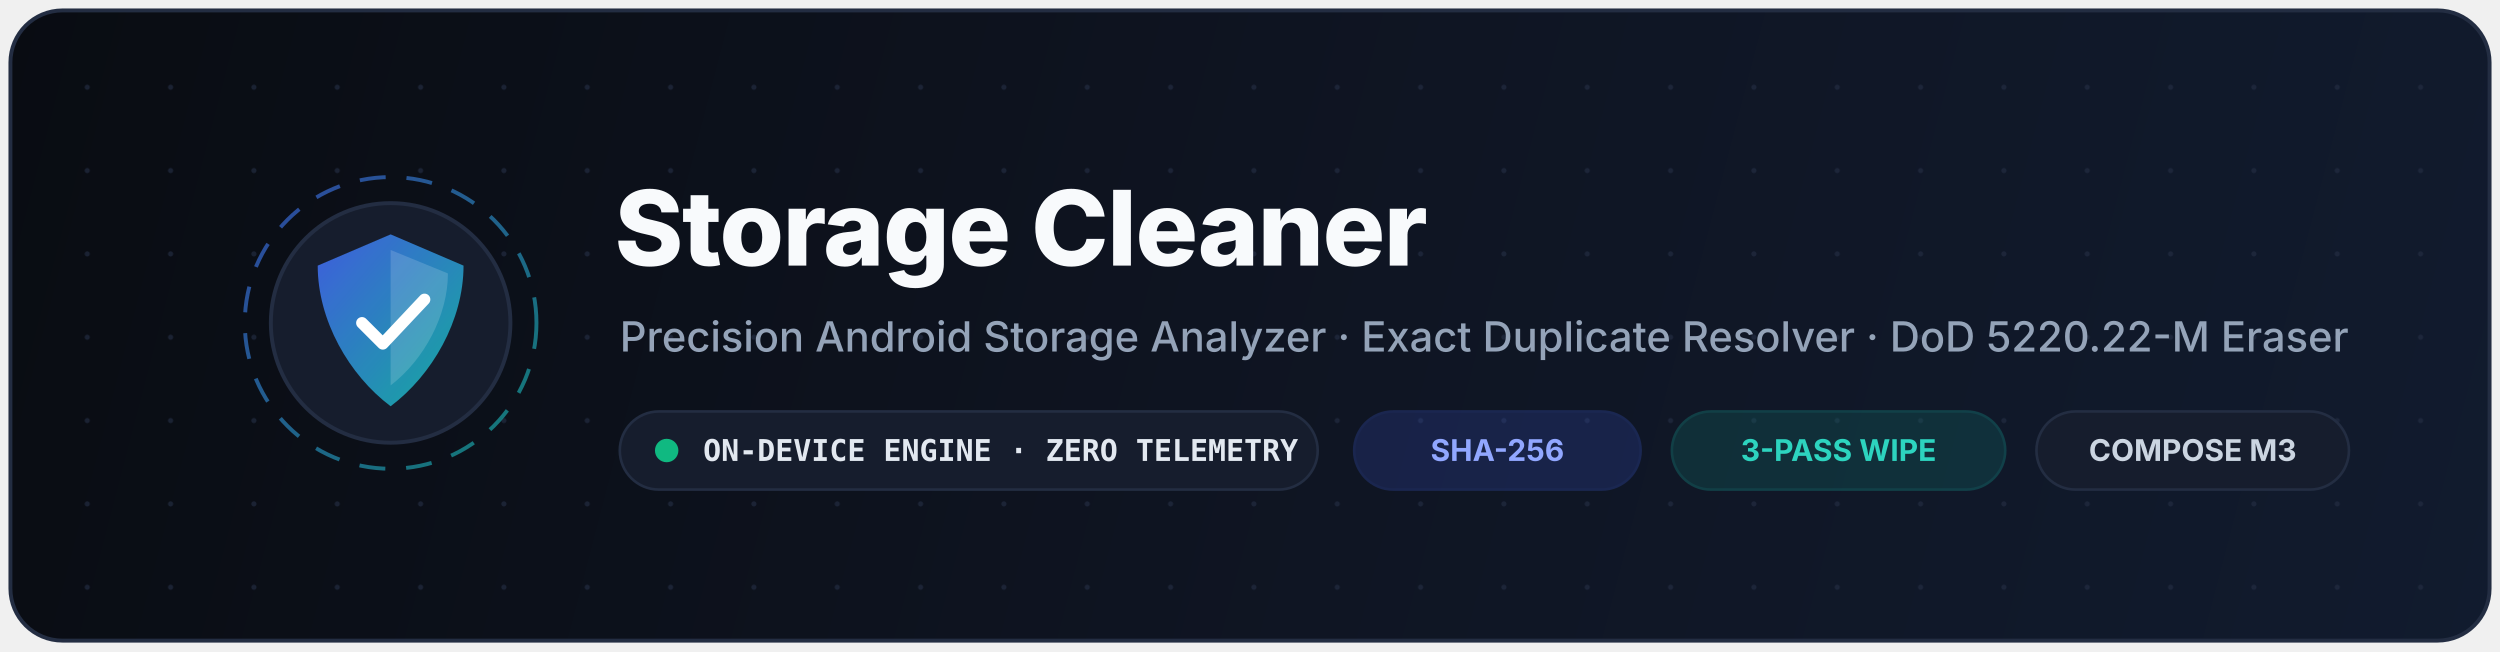
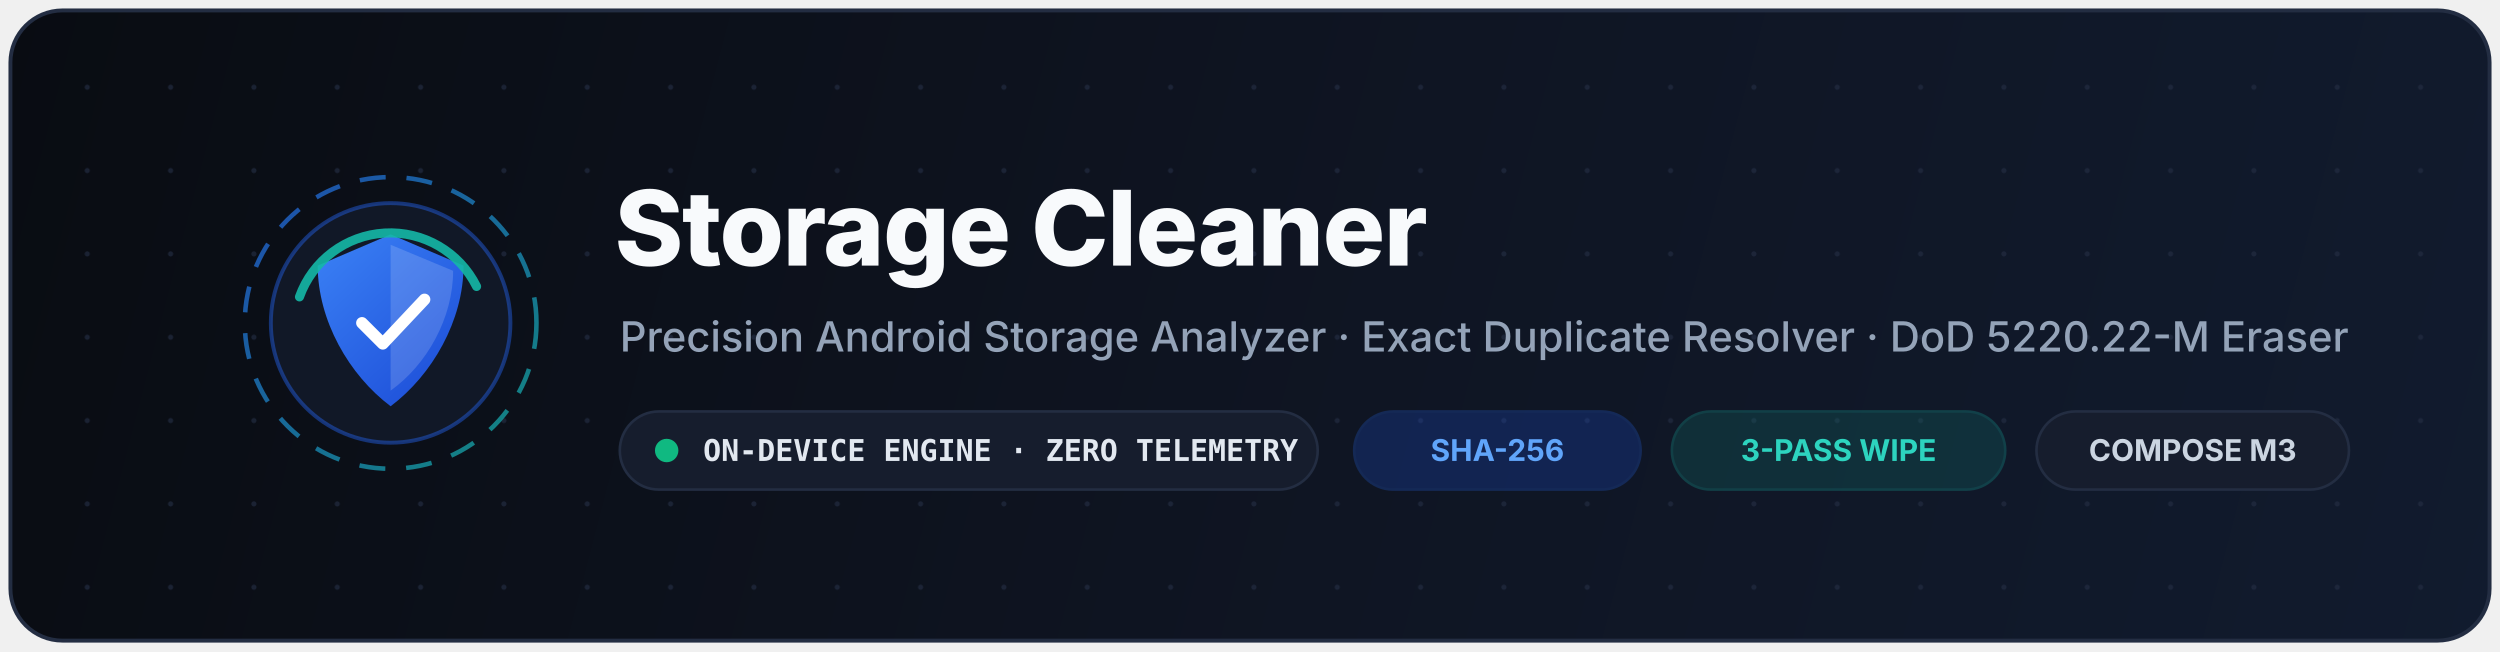
<svg xmlns="http://www.w3.org/2000/svg" width="960" height="250" viewBox="0 0 960 250" fill="none">
  <defs>
    <linearGradient id="bg" x1="0" y1="0" x2="960" y2="250" gradientUnits="userSpaceOnUse">
      <stop offset="0%" stop-color="#090C12" />
      <stop offset="55%" stop-color="#0F1523" />
      <stop offset="100%" stop-color="#111B2E" />
    </linearGradient>
    <linearGradient id="accentGrad" x1="0" y1="0" x2="1" y2="1">
-       <stop offset="0%" stop-color="#4263EB" />
+       <stop offset="0%" stop-color="#2563EB" />
      <stop offset="100%" stop-color="#14B8A6" />
+     </linearGradient>
+     <linearGradient id="shieldGrad" x1="0" y1="0" x2="0.8" y2="1">
+       <stop offset="0%" stop-color="#3B82F6" />
+       <stop offset="100%" stop-color="#1D4ED8" />
    </linearGradient>
    <linearGradient id="sweepGrad" x1="0" y1="0" x2="0" y2="1">
      <stop offset="0%" stop-color="#2DD4BF" stop-opacity="0" />
      <stop offset="50%" stop-color="#2DD4BF" stop-opacity="0.32" />
-       <stop offset="100%" stop-color="#4263EB" stop-opacity="0" />
+       <stop offset="100%" stop-color="#2563EB" stop-opacity="0" />
    </linearGradient>
    <pattern id="grid" width="32" height="32" patternUnits="userSpaceOnUse">
      <circle cx="1.5" cy="1.5" r="1" fill="#232D42" opacity="0.65" />
    </pattern>
    <clipPath id="cardClip">
      <rect x="4" y="4" width="952" height="242" rx="20" />
    </clipPath>
  </defs>
  <rect x="4" y="4" width="952" height="242" rx="20" fill="url(#bg)" stroke="#232D42" stroke-width="1.5" />
  <rect x="4" y="4" width="952" height="242" rx="20" fill="url(#grid)" clip-path="url(#cardClip)" />
  <g clip-path="url(#cardClip)">
    <rect x="-200" y="4" width="180" height="242" fill="url(#sweepGrad)" opacity="0.45">
      <animate attributeName="x" values="-200;1050;-200" dur="7s" repeatCount="indefinite" />
    </rect>
  </g>
  <g transform="translate(88, 62)">
-     <circle cx="62" cy="62" r="56" stroke="url(#accentGrad)" stroke-width="1.5" stroke-dasharray="10 8" opacity="0.65">
+     <circle cx="62" cy="62" r="56" stroke="url(#accentGrad)" stroke-width="1.75" stroke-dasharray="10 8" opacity="0.72">
      <animateTransform attributeName="transform" type="rotate" from="0 62 62" to="360 62 62" dur="18s" repeatCount="indefinite" />
    </circle>
-     <circle cx="62" cy="62" r="46" fill="#161D2D" stroke="#232D42" stroke-width="1.5" />
-     <path d="M62 28 L90 40 C90 61 78 82 62 94 C46 82 34 61 34 40 Z" fill="url(#accentGrad)" opacity="0.92" />
-     <path d="M62 34 L84 43 C84 59 75 76 62 86 Z" fill="#FFFFFF" opacity="0.16" />
+     <circle cx="62" cy="62" r="46" fill="#111827" stroke="#2563EB" stroke-opacity="0.45" stroke-width="1.5" />
+     <path d="M62 28 L90 40 C90 61 78 82 62 94 C46 82 34 61 34 40 Z" fill="url(#shieldGrad)" />
+     <path d="M62 32 L86 42 C86 60 76 78 62 88 Z" fill="#FFFFFF" opacity="0.16" />
+     <path d="M27 52 A37 37 0 0 1 95 48" stroke="#14B8A6" stroke-width="3.5" stroke-linecap="round" fill="none" opacity="0.9" />
    <path d="M51 62 L59 70 L75 53" stroke="#FFFFFF" stroke-width="4.5" stroke-linecap="round" stroke-linejoin="round" fill="none">
-       <animate attributeName="opacity" values="0.7;1;0.7" dur="2.5s" repeatCount="indefinite" />
+       <animate attributeName="opacity" values="0.78;1;0.78" dur="2.5s" repeatCount="indefinite" />
    </path>
  </g>
  <text x="236" y="102" fill="#F8FAFC" font-family="Inter, -apple-system, BlinkMacSystemFont, Segoe UI, Roboto, sans-serif" font-size="40" font-weight="800" letter-spacing="-0.5">
    Storage Cleaner
  </text>
  <text x="238" y="135" fill="#94A3B8" font-family="Inter, -apple-system, BlinkMacSystemFont, Segoe UI, Roboto, sans-serif" font-size="16" font-weight="500">
    Precision Android Storage Analyzer · Exact Duplicate Resolver · DoD 5220.22-M Eraser
  </text>
  <rect x="238" y="158" width="268" height="30" rx="15" fill="#161D2D" stroke="#232D42" stroke-width="1" />
  <circle cx="256" cy="173" r="4.5" fill="#10B981">
    <animate attributeName="opacity" values="1;0.25;1" dur="1.8s" repeatCount="indefinite" />
  </circle>
  <text x="270" y="177" fill="#E2E8F0" font-family="JetBrains Mono, Consolas, monospace" font-size="11.5" font-weight="600">
    ON-DEVICE ENGINE · ZERO TELEMETRY
  </text>
-   <rect x="520" y="158" width="110" height="30" rx="15" fill="#3653C9" opacity="0.22" stroke="#4263EB" stroke-width="1" />
-   <text x="575" y="177" text-anchor="middle" fill="#91A7FF" font-family="Inter, sans-serif" font-size="11.5" font-weight="700">SHA-256</text>
+   <rect x="520" y="158" width="110" height="30" rx="15" fill="#1D4ED8" opacity="0.25" stroke="#2563EB" stroke-width="1" />
+   <text x="575" y="177" text-anchor="middle" fill="#60A5FA" font-family="Inter, sans-serif" font-size="11.5" font-weight="700">SHA-256</text>
  <rect x="642" y="158" width="128" height="30" rx="15" fill="#0F766E" opacity="0.25" stroke="#14B8A6" stroke-width="1" />
  <text x="706" y="177" text-anchor="middle" fill="#2DD4BF" font-family="Inter, sans-serif" font-size="11.5" font-weight="700">3-PASS WIPE</text>
  <rect x="782" y="158" width="120" height="30" rx="15" fill="#161D2D" stroke="#232D42" stroke-width="1" />
  <text x="842" y="177" text-anchor="middle" fill="#CBD5E1" font-family="Inter, sans-serif" font-size="11.5" font-weight="700">COMPOSE M3</text>
</svg>
